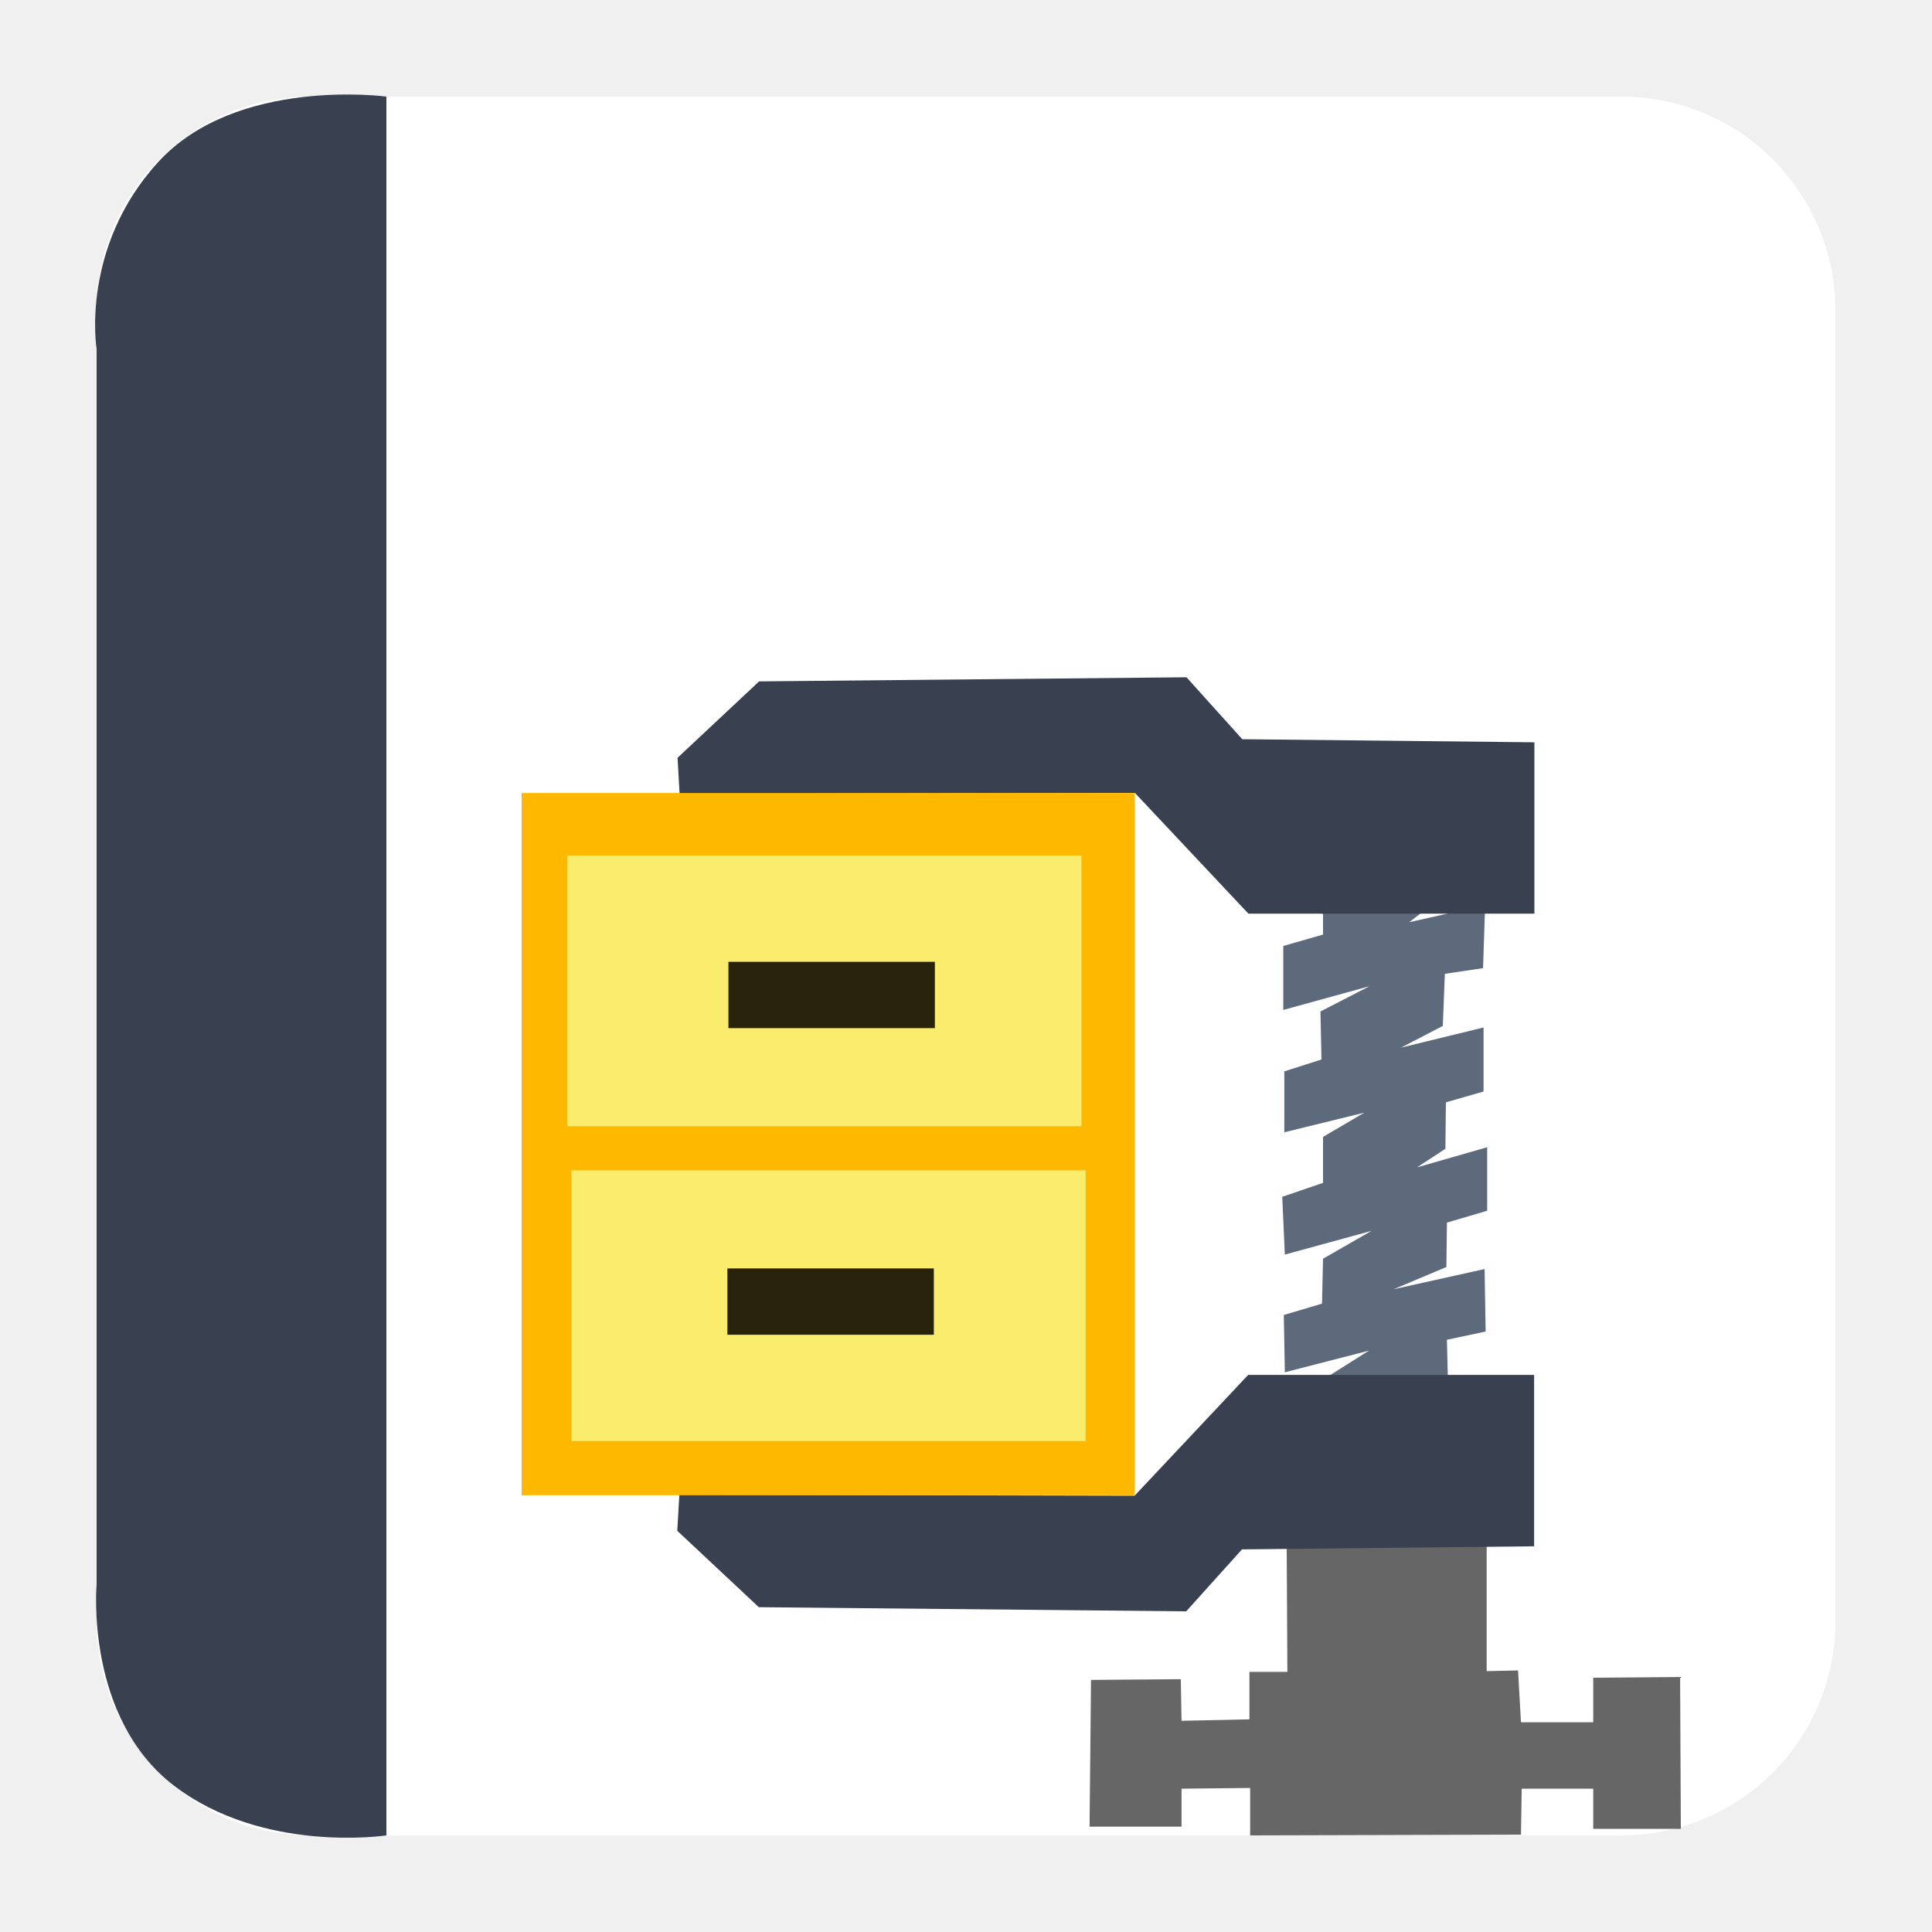
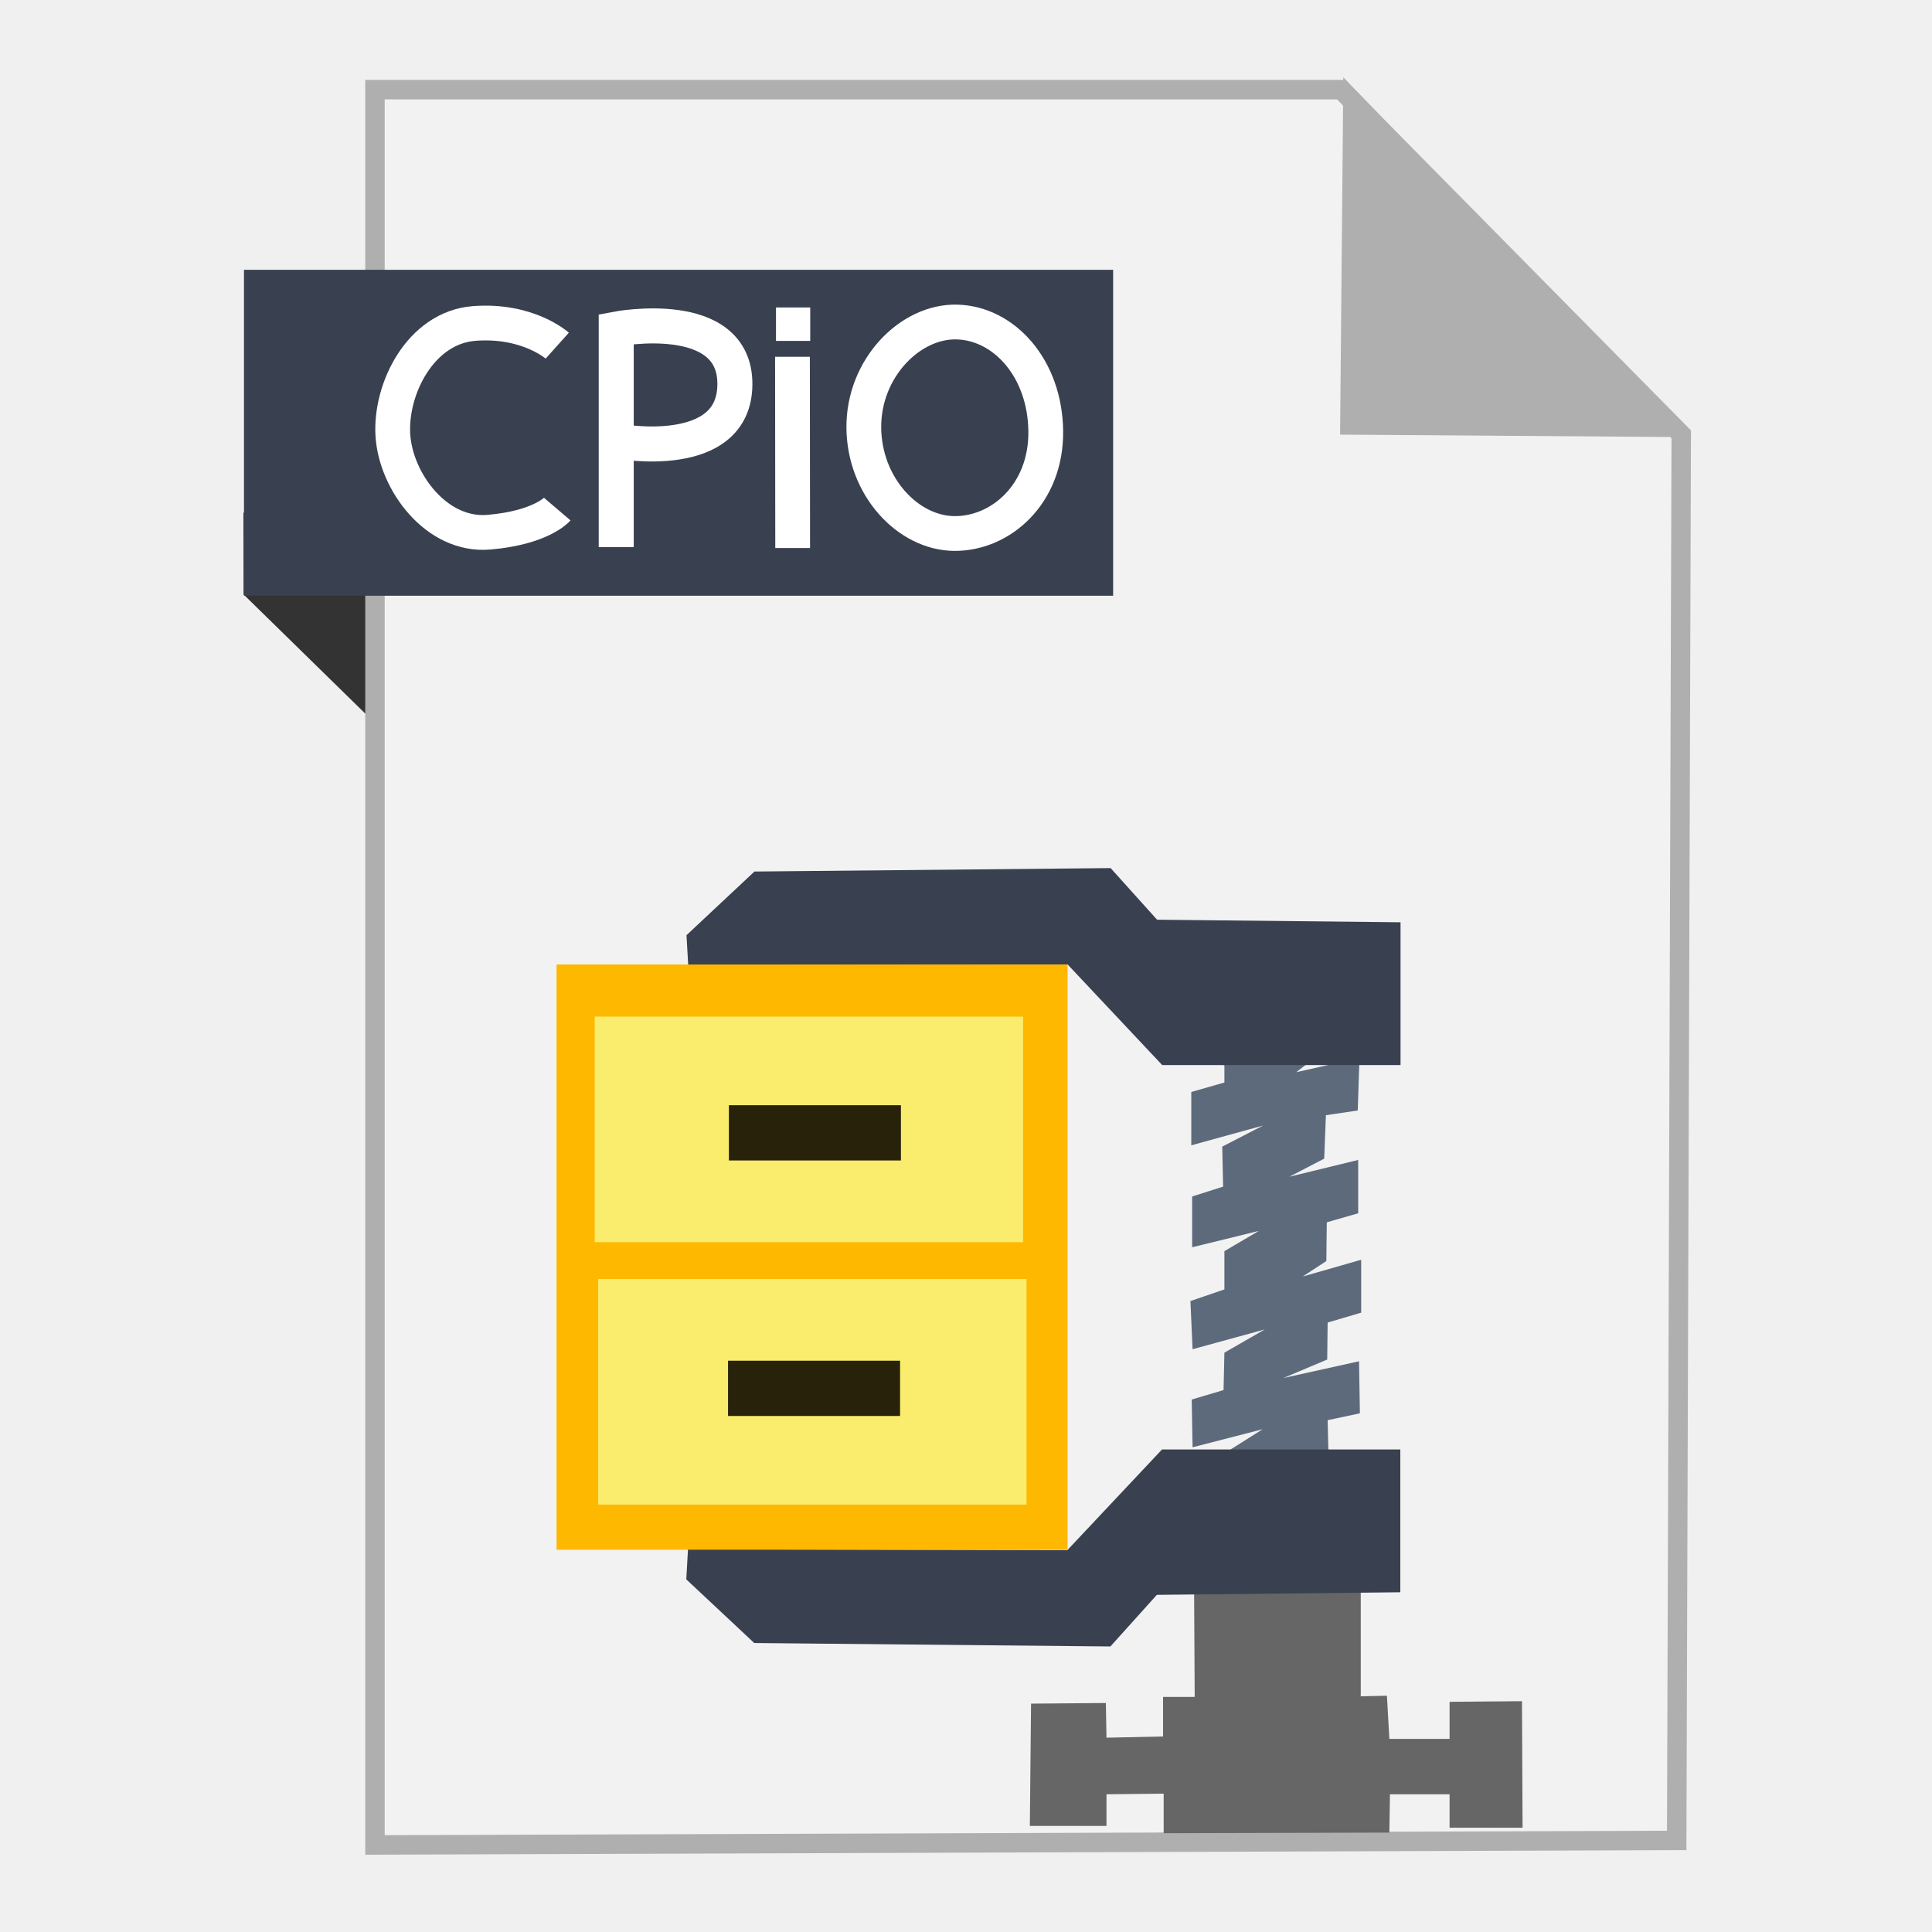
<svg xmlns="http://www.w3.org/2000/svg" width="500" height="500" id="svg2" version="1.1">
  <defs id="defs4" />
  <g id="layer1" transform="translate(0,-552.3622)">
-     <rect style="fill:#ffffff;fill-opacity:1;stroke:none" id="rect3000" width="450" height="450" x="25" y="577.362" ry="55.366" />
-     <path style="fill:#394050;stroke:none;stroke-width:1px;stroke-linecap:butt;stroke-linejoin:miter;stroke-opacity:1;fill-opacity:1" d="M 100,475 100,25 C 100,25 61.202,19.759 40.94,41.935 20.678,64.111 25,90.3 25,90.3 L 25,410 c 0,0 -3.105,34.449 20.038,52.138 C 68.182,479.826 100,475 100,475 z" id="path3770" transform="translate(0,552.3622)" />
-     <path style="fill:#5d6a7b;stroke:none" d="m 330.378,784.747 12.023,4.141 0,5.343 -10.286,2.939 0,16.564 22.309,-6.145 -12.691,6.546 0.267,12.423 -9.618,3.072 0,15.763 20.706,-5.076 -10.687,6.278 0,11.889 -10.553,3.607 0.668,14.961 22.442,-6.145 -12.557,7.214 -0.267,11.622 -9.885,2.939 0.267,14.828 21.774,-5.611 -13.759,8.683 -0.401,4.809 34.732,0 -0.401,-16.297 10.019,-2.137 -0.267,-16.164 -23.511,5.21 13.626,-5.744 0.134,-11.488 10.42,-3.072 0,-16.431 -18.167,5.21 7.347,-4.809 0.134,-12.023 9.752,-2.805 0,-16.564 -21.374,5.21 10.82,-5.611 0.534,-13.492 9.885,-1.469 0.534,-16.297 -19.637,4.408 10.152,-7.881 0,-5.076 -43.549,1.202 z" id="path3941" />
-     <path style="fill:#666666;stroke:none" d="m 332.985,951.04 0.189,34.005 -9.824,0 0,12.28 -17.569,0.378 -0.189,-10.768 -23.237,0.189 -0.378,37.972 23.804,0 0,-9.824 17.758,-0.189 0,12.28 70.088,-0.189 0.189,-11.902 18.514,0 0,10.39 22.67,0 -0.189,-39.295 -22.481,0.189 0,11.524 -18.703,0 -0.756,-13.413 -8.123,0.189 0,-34.194 z" id="path3943" />
-     <path style="fill:#394050;stroke:none" d="m 175.814,939.182 -0.534,9.351 21.106,19.77 110.608,1.069 14.427,-16.03 75.609,-0.801 0,-44.35 -74.006,0 -29.389,31.259 z" id="path3921" />
-     <path style="fill:#394050;stroke:none" d="m 175.883,757.828 -0.534,-9.351 21.106,-19.77 110.608,-1.069 14.427,16.03 75.609,0.801 0,44.35 -74.006,0 -29.389,-31.259 z" id="path3921-3" />
-     <rect style="fill:#ffb800;fill-opacity:1;stroke:none" id="rect3945" width="158.69" height="181.738" x="135" y="757.589" />
-     <rect style="fill:#faec6d;fill-opacity:1;stroke:none" id="rect3945-6" width="133.042" height="70.061" x="146.837" y="773.761" />
-     <rect style="fill:#faec6d;fill-opacity:1;stroke:none" id="rect3945-6-7" width="133.042" height="70.061" x="147.906" y="855.248" />
-     <rect style="fill:#28220b;fill-opacity:1;stroke:none" id="rect3945-6-7-5" width="53.426" height="17.162" x="188.516" y="801.28" />
-     <rect style="fill:#28220b;fill-opacity:1;stroke:none" id="rect3945-6-7-5-3" width="53.426" height="17.162" x="188.248" y="880.629" />
+     <path style="fill:#333333;fill-rule:evenodd;stroke:none;stroke-width:1px;stroke-linecap:butt;stroke-linejoin:miter;stroke-opacity:1" d="M 63.039,706.212 116.261,758.311 114.601,685.269 63,685.024 Z" id="path4230" />
+     <path style="fill:#f2f2f2;fill-rule:evenodd;stroke:#afafaf;stroke-width:5.035;stroke-linecap:butt;stroke-linejoin:miter;stroke-miterlimit:4;stroke-dasharray:none;stroke-opacity:1" d="m 97.041,1029.836 336.888,-1.174 1.174,-363.887 -88.037,-89.211 -250.025,0 z" id="path3364" />
+     <path style="fill:#afafaf;fill-opacity:1;fill-rule:evenodd;stroke:#afafaf;stroke-width:5.035;stroke-linecap:butt;stroke-linejoin:miter;stroke-miterlimit:4;stroke-dasharray:none;stroke-opacity:1" d="m 431.519,662.931 -82.164,-0.587 0.759,-83.804 z" id="path4166" />
+     <rect style="fill:#394050;fill-opacity:1;stroke:none;stroke-width:5;stroke-miterlimit:4;stroke-dasharray:none;stroke-opacity:1" id="rect4228" width="224.936" height="84.351" x="63.14" y="622.187" />
+     <path style="fill:#5d6a7b;stroke:none" d="m 306.856,824.613 10.019,3.451 0,4.453 -8.572,2.449 0,13.804 18.59,-5.121 -10.575,5.455 0.223,10.353 -8.015,2.56 0,13.136 17.255,-4.23 -8.906,5.232 0,9.908 -8.794,3.006 0.557,12.468 18.702,-5.121 -10.464,6.011 -0.223,9.685 -8.238,2.449 0.223,12.357 18.145,-4.675 -11.466,7.236 -0.334,4.008 28.943,0 -0.334,-13.581 8.349,-1.781 -0.223,-13.47 -19.592,4.341 11.355,-4.787 0.111,-9.574 8.683,-2.56 0,-13.692 -15.14,4.341 6.123,-4.008 0.111,-10.019 8.126,-2.338 0,-13.804 -17.811,4.341 9.017,-4.675 0.445,-11.243 8.238,-1.225 0.445,-13.581 -16.364,3.674 8.46,-6.568 0,-4.23 -36.29,1.002 z" id="path3941" />
+     <path style="fill:#666666;stroke:none" d="m 309.028,963.19 0.157,28.338 -8.186,0 0,10.233 -14.641,0.315 -0.157,-8.974 -19.364,0.157 -0.315,31.644 19.836,0 0,-8.186 14.799,-0.157 0,10.233 58.407,-0.157 0.157,-9.918 15.428,0 0,8.659 18.892,0 -0.157,-32.746 -18.734,0.157 0,9.603 -15.586,0 -0.63,-11.178 -6.77,0.157 0,-28.495 z" id="path3943" />
+     <path style="fill:#394050;stroke:none" d="m 178.053,953.308 -0.445,7.792 17.589,16.475 92.173,0.891 12.023,-13.358 63.007,-0.668 0,-36.958 -61.671,0 -24.49,26.049 z" id="path3921" />
+     <path style="fill:#394050;stroke:none" d="m 178.11,802.181 -0.445,-7.792 17.589,-16.475 92.173,-0.891 12.023,13.358 63.007,0.668 0,36.958 -61.671,0 -24.49,-26.049 z" id="path3921-3" />
+     <rect style="fill:#ffb800;fill-opacity:1;stroke:none" id="rect3945" width="132.242" height="151.448" x="144.041" y="801.981" />
+     <rect style="fill:#faec6d;fill-opacity:1;stroke:none" id="rect3945-6" width="110.868" height="58.385" x="153.905" y="815.458" />
+     <rect style="fill:#faec6d;fill-opacity:1;stroke:none" id="rect3945-6-7" width="110.868" height="58.385" x="154.796" y="883.364" />
+     <rect style="fill:#28220b;fill-opacity:1;stroke:none" id="rect3945-6-7-5" width="44.521" height="14.302" x="188.637" y="838.39" />
+     <rect style="fill:#28220b;fill-opacity:1;stroke:none" id="rect3945-6-7-5-3" width="44.521" height="14.302" x="188.415" y="904.514" />
+     <path style="fill:none;fill-rule:evenodd;stroke:#ffffff;stroke-width:9;stroke-linecap:butt;stroke-linejoin:miter;stroke-miterlimit:4;stroke-dasharray:none;stroke-opacity:1" d="m 144.219,641.814 c 0,0 -7.616,-6.816 -21.511,-5.736 -13.895,1.08 -21.778,16.924 -21.033,28.92 0.745,11.996 11.265,26.268 24.857,25.096 13.592,-1.172 17.686,-5.975 17.686,-5.975" id="path4275" />
+     <path style="fill:none;fill-rule:evenodd;stroke:#ffffff;stroke-width:9.064;stroke-linecap:butt;stroke-linejoin:miter;stroke-miterlimit:4;stroke-dasharray:none;stroke-opacity:1" d="m 159.479,693.962 0,-56.441 c 0,0 30.819,-5.942 30.711,14.318 -0.108,20.26 -30.088,14.733 -30.088,14.733" id="path4259" />
+     <g transform="translate(71.79854,340.0329)" id="g5386">
+       <path id="path4231" d="m 133.342,354.158 -0.05,-49.494" style="fill:none;fill-rule:evenodd;stroke:#ffffff;stroke-width:9;stroke-linecap:butt;stroke-linejoin:miter;stroke-miterlimit:4;stroke-dasharray:none;stroke-opacity:1" />
+       <rect y="291.901" x="129.028" height="8.654" width="8.86" id="rect4248" style="fill:#ffffff;fill-opacity:1;stroke:none;stroke-width:9;stroke-linecap:butt;stroke-linejoin:miter;stroke-miterlimit:4;stroke-dasharray:none;stroke-opacity:1" />
+     </g>
+     <path style="fill:none;fill-rule:evenodd;stroke:#ffffff;stroke-width:9;stroke-linecap:butt;stroke-linejoin:miter;stroke-miterlimit:4;stroke-dasharray:none;stroke-opacity:1" d="m 246.978,690.434 c -12.025,-0.101 -23.352,-12.188 -23.423,-27.486 -0.07,-15.297 11.994,-27.588 24.14,-27.247 12.145,0.341 22.738,11.919 22.945,28.203 0.206,16.283 -11.636,26.631 -23.662,26.53 z" id="path4273" />
  </g>
</svg>
